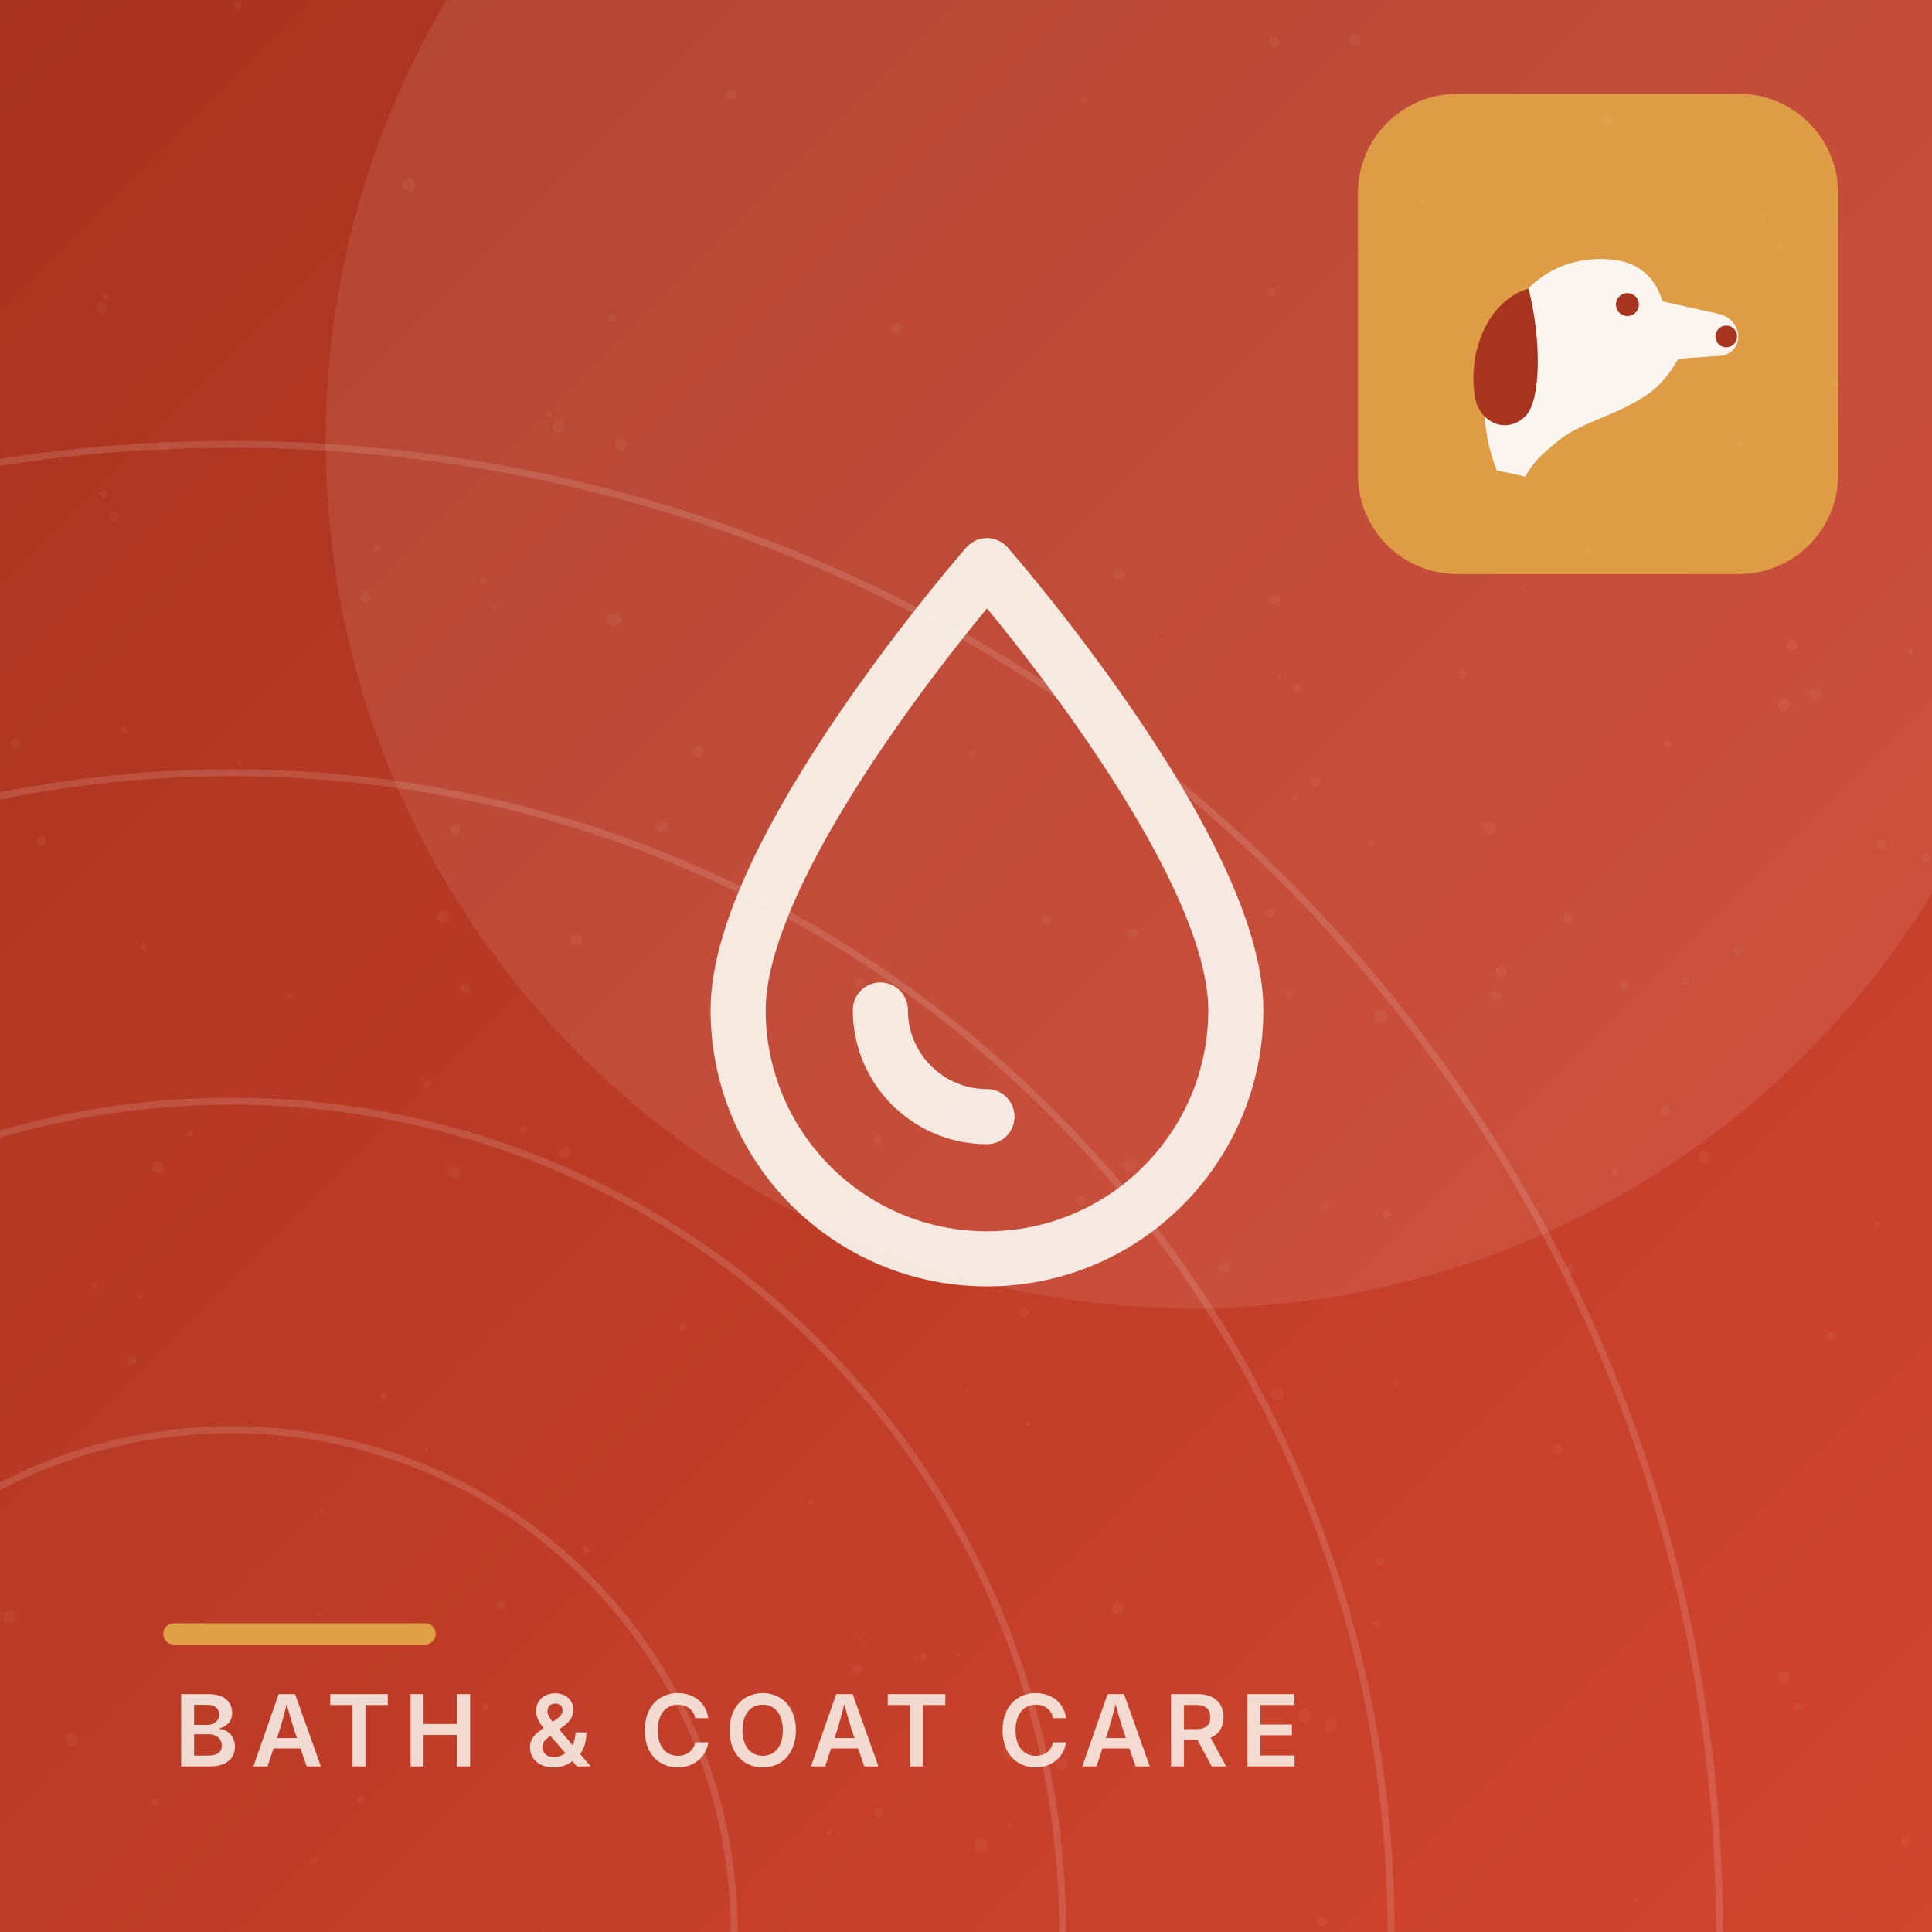
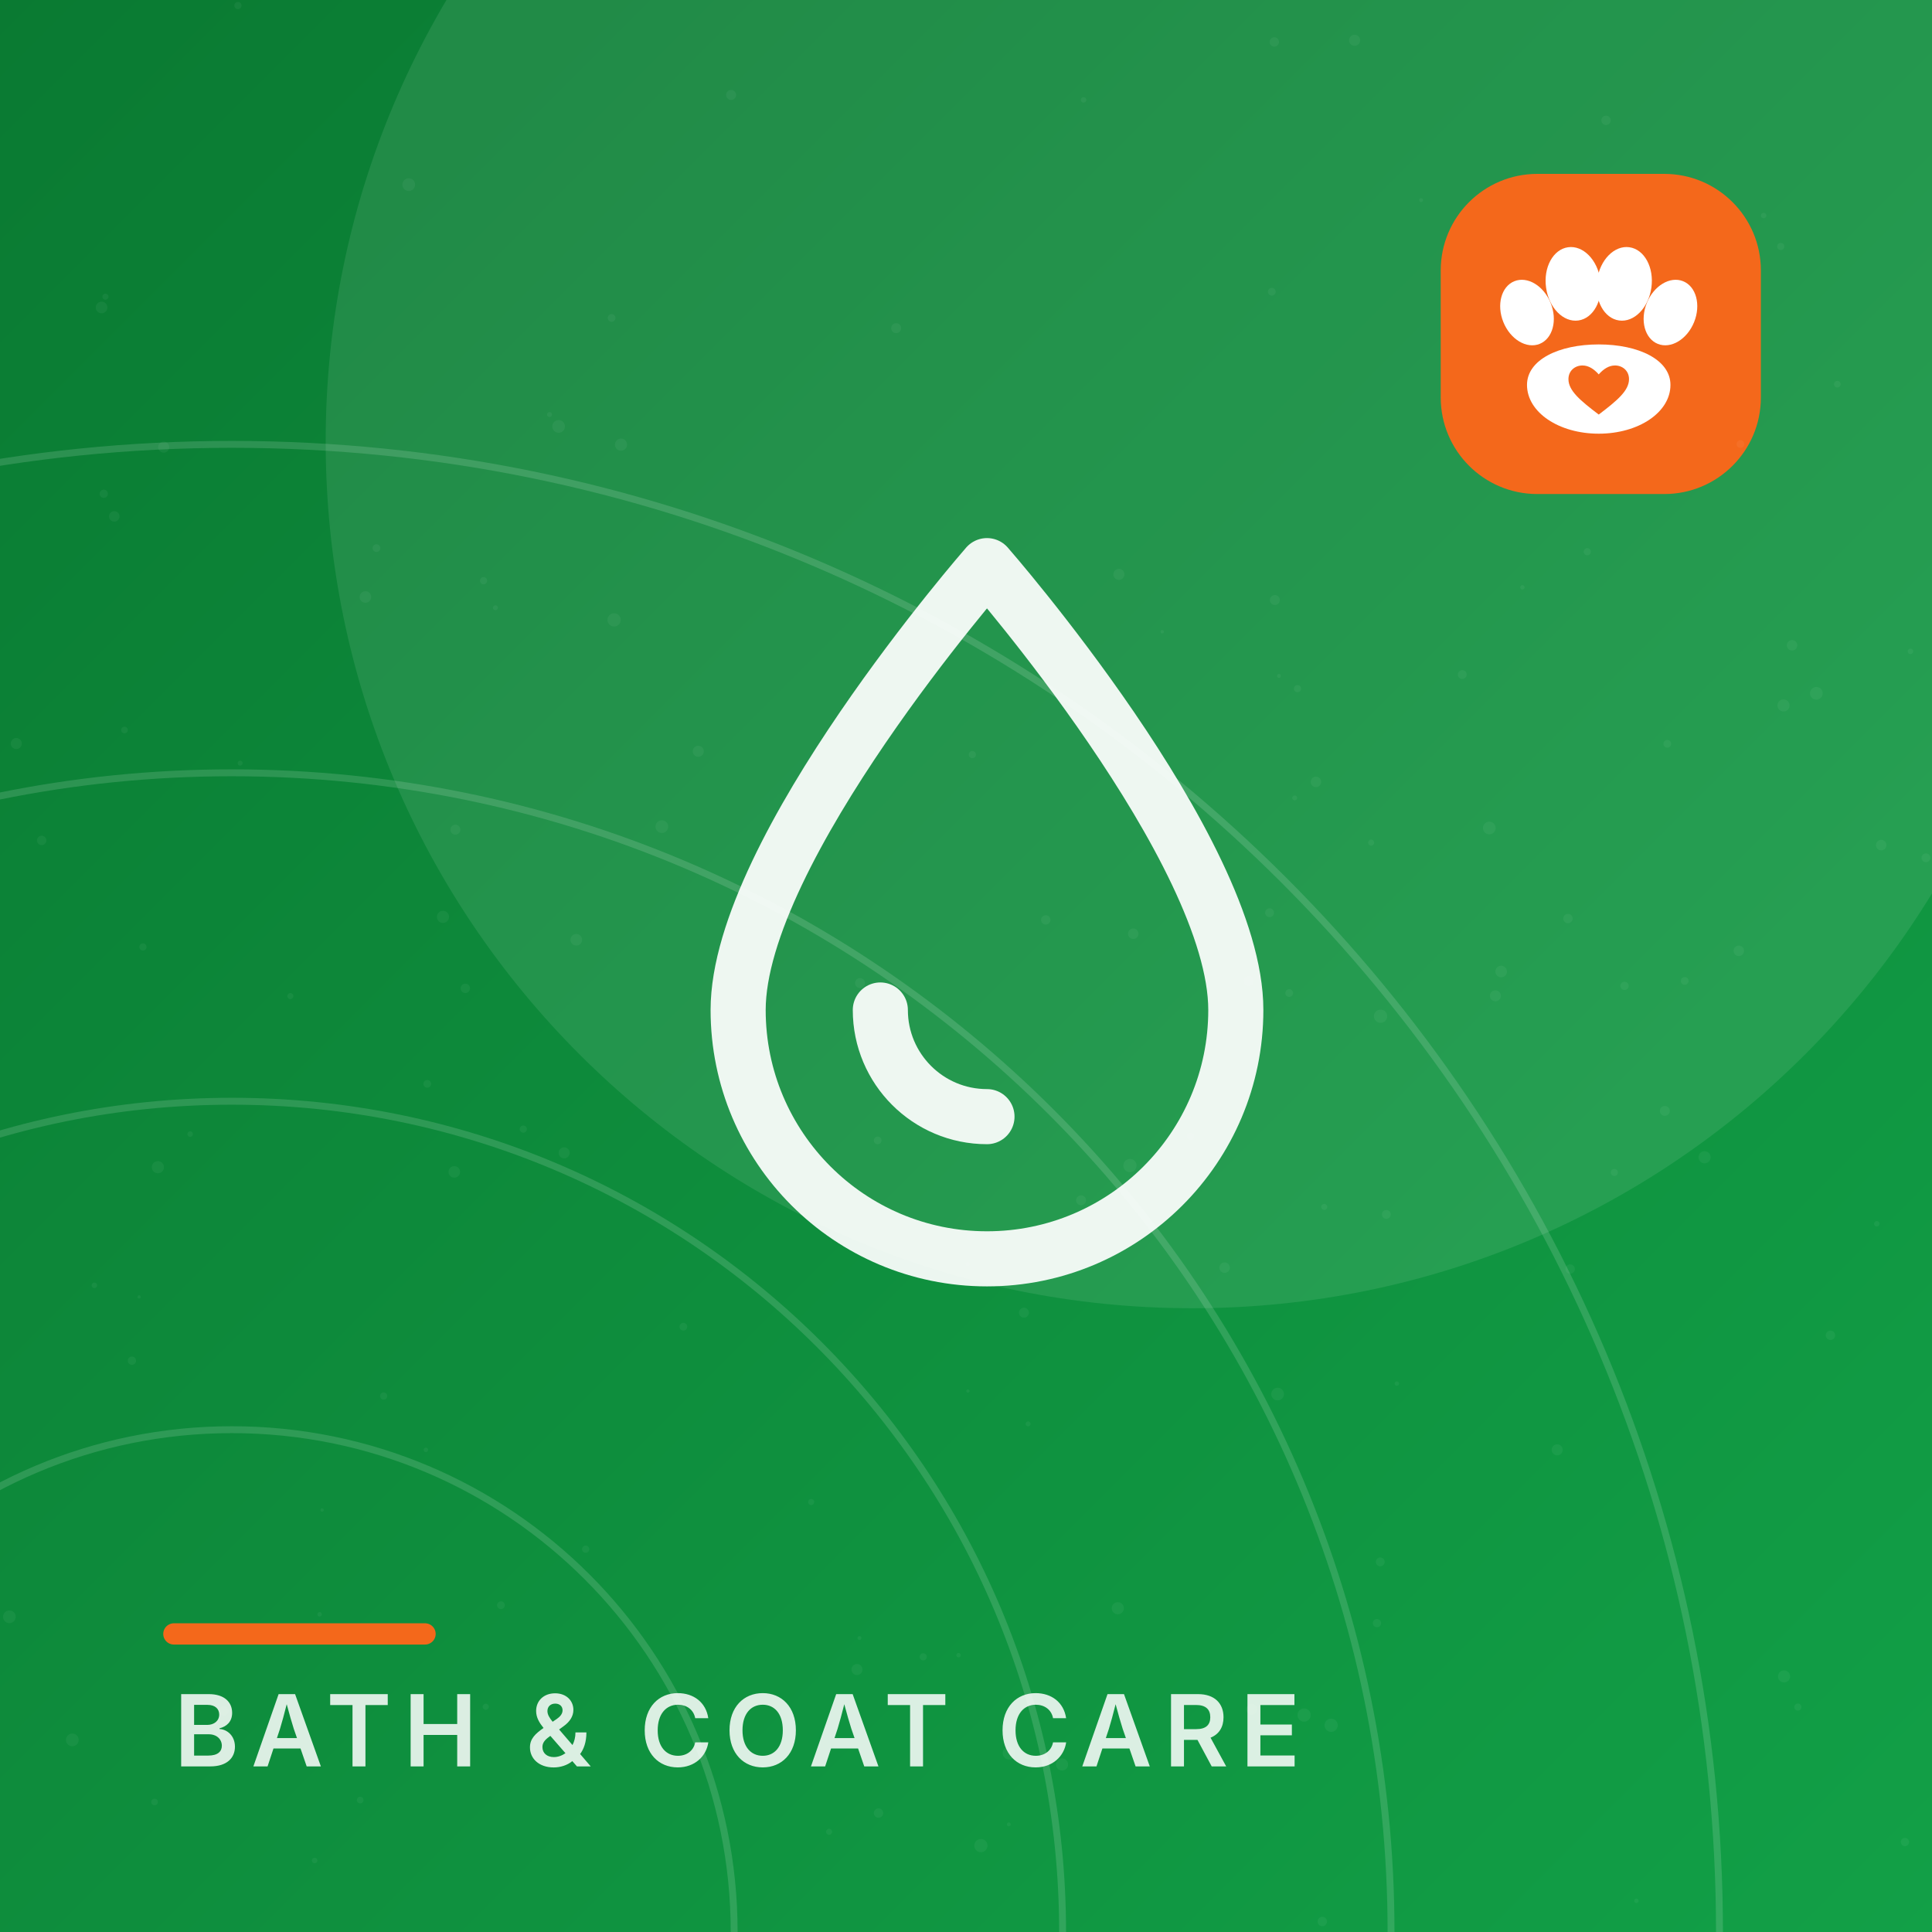
<svg xmlns="http://www.w3.org/2000/svg" viewBox="0 0 700 700" width="700" height="700" role="img" aria-label="Bath &amp; coat care">
  <defs>
    <linearGradient id="bg-gallery-04-svg" x1="0" y1="0" x2="1" y2="1">
-       <stop offset="0" stop-color="#A8331F" />
-       <stop offset="1" stop-color="#D2452F" />
+       <stop offset="0" stop-color="#0A7A32" />
+       <stop offset="1" stop-color="#12A047" />
    </linearGradient>
    <clipPath id="clip-gallery-04-svg">
      <rect width="700" height="700" />
    </clipPath>
  </defs>
  <g clip-path="url(#clip-gallery-04-svg)">
    <rect width="700" height="700" fill="url(#bg-gallery-04-svg)" />
-     <circle cx="84" cy="700" r="182" fill="none" stroke="#FAF6EF" stroke-width="2.5" opacity=".14" />
-     <circle cx="84" cy="700" r="301" fill="none" stroke="#FAF6EF" stroke-width="2.5" opacity=".14" />
-     <circle cx="84" cy="700" r="420" fill="none" stroke="#FAF6EF" stroke-width="2.5" opacity=".14" />
-     <circle cx="84" cy="700" r="539" fill="none" stroke="#FAF6EF" stroke-width="2.5" opacity=".14" />
-     <circle cx="432" cy="160" r="314" fill="#FAF6EF" opacity=".09" />
+     <circle cx="84" cy="700" r="182" fill="none" stroke="#FFFFFF" stroke-width="2.5" opacity=".14" />
+     <circle cx="84" cy="700" r="301" fill="none" stroke="#FFFFFF" stroke-width="2.5" opacity=".14" />
+     <circle cx="84" cy="700" r="420" fill="none" stroke="#FFFFFF" stroke-width="2.5" opacity=".14" />
+     <circle cx="84" cy="700" r="539" fill="none" stroke="#FFFFFF" stroke-width="2.5" opacity=".14" />
+     <circle cx="432" cy="160" r="314" fill="#FFFFFF" opacity=".09" />
    <g transform="translate(196.6 166.3) scale(3.22)" opacity=".92">
-       <g fill="none" stroke="#FAF6EF" stroke-width="6.2" stroke-linecap="round" stroke-linejoin="round">
+       <g fill="none" stroke="#FFFFFF" stroke-width="6.2" stroke-linecap="round" stroke-linejoin="round">
        <path d="M50 12 C50 12 22 44 22 62 a28 28 0 0 0 56 0 C78 44 50 12 50 12 Z" />
        <path d="M38 62 a12 12 0 0 0 12 12" />
      </g>
    </g>
-     <rect x="492" y="34" width="174" height="174" rx="36" fill="#E0A045" opacity=".95" />
-     <g transform="translate(521.5 63.0)">
-       <g transform="scale(1.155)">
-         <path d="M18 93 C13 80 12 66 21 47 C26 33 40 25 55 27 C63 28 68 33 70 40 L88 44 C95 46 96 55 89 57 L75 58 C72 63 69 67 64 70 C55 76 44 78 37 84 C32 88 29 91 27 95 Z" fill="#FAF6EF" />
-         <path d="M28 36 C17 39 9 53 11 69 C12 78 21 82 27 76 C32 71 32 52 28 36 Z" fill="#A8331F" />
-         <circle cx="59" cy="41" r="3.6" fill="#A8331F" />
-         <circle cx="90" cy="51" r="3.4" fill="#A8331F" />
-       </g>
+     <rect x="522" y="63" width="116" height="116" rx="35" fill="#F4681B" />
+     <g transform="translate(521.5 63.0) scale(1.155)">
+       <path d="M50 81.5 C37.5 81.5 27.5 74.8 27.5 66.2 C27.5 58.3 37.5 53.5 50 53.5 C62.5 53.5 72.5 58.3 72.5 66.2 C72.5 74.8 62.5 81.5 50 81.5 Z" fill="#FFFFFF" />
+       <ellipse cx="27.5" cy="43.5" rx="8.0" ry="10.6" fill="#FFFFFF" transform="rotate(-22 27.5 43.5)" />
+       <ellipse cx="42.0" cy="34.5" rx="8.6" ry="11.6" fill="#FFFFFF" transform="rotate(-8 42.0 34.5)" />
+       <ellipse cx="58.0" cy="34.5" rx="8.6" ry="11.6" fill="#FFFFFF" transform="rotate(8 58.0 34.5)" />
+       <ellipse cx="72.5" cy="43.5" rx="8.0" ry="10.6" fill="#FFFFFF" transform="rotate(22 72.5 43.5)" />
+       <path d="M50 75.5 C44.2 71.1 40.5 68.0 40.5 64.4 C40.5 61.7 42.6 60.1 44.9 60.1 C46.8 60.1 48.5 61.2 50 62.9 C51.5 61.2 53.2 60.1 55.1 60.1 C57.4 60.1 59.5 61.7 59.5 64.4 C59.5 68.0 55.8 71.1 50 75.5 Z" fill="#F4681B" />
    </g>
-     <path d="M63 592 h91" stroke="#E0A045" stroke-width="7.7" stroke-linecap="round" />
-     <text x="63" y="640" fill="#FAF6EF" opacity=".85" font-family="Inter, Helvetica Neue, Arial, sans-serif" font-size="36" font-weight="600" letter-spacing="4.2">BATH &amp; COAT CARE</text>
-     <g fill="#FAF6EF" opacity="0.05">
+     <path d="M63 592 h91" stroke="#F4681B" stroke-width="7.7" stroke-linecap="round" />
+     <text x="63" y="640" fill="#FFFFFF" opacity=".85" font-family="Inter, Helvetica Neue, Arial, sans-serif" font-size="36" font-weight="600" letter-spacing="4.2">BATH &amp; COAT CARE</text>
+     <g fill="#FFFFFF" opacity="0.05">
      <circle cx="347.3" cy="599.7" r="0.8" />
      <circle cx="264.9" cy="34.4" r="1.8" />
      <circle cx="132.4" cy="216.3" r="2.1" />
      <circle cx="38.2" cy="107.5" r="1.1" />
      <circle cx="568.1" cy="332.8" r="1.7" />
      <circle cx="630.6" cy="160.9" r="1.4" />
      <circle cx="116.7" cy="547.1" r="0.6" />
      <circle cx="529.8" cy="244.4" r="1.6" />
      <circle cx="130.5" cy="652.2" r="1.2" />
      <circle cx="318.3" cy="656.9" r="1.7" />
      <circle cx="225.0" cy="161.1" r="2.2" />
      <circle cx="502.3" cy="440.0" r="1.6" />
      <circle cx="645.2" cy="89.3" r="1.3" />
      <circle cx="568.9" cy="459.8" r="1.7" />
      <circle cx="460.0" cy="330.7" r="1.6" />
      <circle cx="300.4" cy="663.7" r="1.1" />
      <circle cx="179.5" cy="220.2" r="0.9" />
      <circle cx="430.8" cy="404.8" r="0.7" />
      <circle cx="176.0" cy="618.4" r="1.1" />
      <circle cx="469.1" cy="289.1" r="0.9" />
      <circle cx="680.0" cy="443.4" r="1.0" />
      <circle cx="405.4" cy="208.1" r="2.0" />
      <circle cx="15.1" cy="304.5" r="1.7" />
      <circle cx="514.9" cy="72.5" r="0.7" />
      <circle cx="318.0" cy="413.2" r="1.4" />
      <circle cx="41.4" cy="187.1" r="1.9" />
      <circle cx="365.5" cy="661.0" r="0.7" />
      <circle cx="431.3" cy="411.7" r="1.4" />
      <circle cx="45.1" cy="264.5" r="1.2" />
      <circle cx="115.8" cy="584.9" r="0.8" />
      <circle cx="26.2" cy="630.4" r="2.3" />
      <circle cx="452.5" cy="355.4" r="1.9" />
      <circle cx="37.6" cy="178.9" r="1.5" />
      <circle cx="81.1" cy="619.9" r="1.7" />
      <circle cx="164.6" cy="424.6" r="2.1" />
      <circle cx="453.5" cy="619.3" r="2.0" />
      <circle cx="384.8" cy="639.3" r="2.2" />
      <circle cx="199.1" cy="150.2" r="0.9" />
      <circle cx="500.1" cy="565.9" r="1.6" />
      <circle cx="692.2" cy="236.0" r="1.0" />
      <circle cx="247.6" cy="480.7" r="1.4" />
      <circle cx="646.2" cy="255.6" r="2.2" />
      <circle cx="500.2" cy="368.2" r="2.4" />
      <circle cx="472.5" cy="621.4" r="2.4" />
      <circle cx="496.8" cy="305.3" r="1.1" />
      <circle cx="658.1" cy="251.2" r="2.3" />
      <circle cx="202.4" cy="154.5" r="2.3" />
      <circle cx="460.8" cy="105.7" r="1.4" />
      <circle cx="165.0" cy="300.6" r="1.8" />
      <circle cx="482.3" cy="625.1" r="2.4" />
      <circle cx="222.5" cy="224.6" r="2.4" />
      <circle cx="372.5" cy="515.9" r="0.9" />
      <circle cx="136.4" cy="198.6" r="1.4" />
      <circle cx="310.5" cy="604.9" r="2.0" />
      <circle cx="355.4" cy="668.7" r="2.4" />
      <circle cx="665.7" cy="139.2" r="1.2" />
      <circle cx="36.8" cy="111.4" r="2.1" />
      <circle cx="50.4" cy="469.9" r="0.6" />
      <circle cx="581.9" cy="43.6" r="1.7" />
      <circle cx="604.1" cy="269.5" r="1.4" />
      <circle cx="646.4" cy="607.4" r="2.2" />
      <circle cx="405.0" cy="582.7" r="2.2" />
      <circle cx="371.0" cy="475.6" r="1.8" />
      <circle cx="139.0" cy="505.8" r="1.3" />
      <circle cx="543.9" cy="352.0" r="2.1" />
      <circle cx="293.9" cy="544.2" r="1.1" />
      <circle cx="463.4" cy="244.9" r="0.7" />
      <circle cx="34.2" cy="465.7" r="1.0" />
      <circle cx="204.4" cy="417.7" r="2.0" />
      <circle cx="5.9" cy="269.4" r="2.0" />
      <circle cx="148.1" cy="66.9" r="2.3" />
      <circle cx="311.4" cy="593.5" r="0.7" />
      <circle cx="350.6" cy="458.0" r="0.8" />
      <circle cx="541.8" cy="360.8" r="2.0" />
      <circle cx="462.9" cy="505.1" r="2.3" />
      <circle cx="592.9" cy="688.7" r="0.8" />
      <circle cx="68.9" cy="410.9" r="1.0" />
      <circle cx="208.8" cy="340.5" r="2.1" />
      <circle cx="56.0" cy="652.9" r="1.2" />
      <circle cx="697.8" cy="310.8" r="1.6" />
      <circle cx="189.6" cy="409.1" r="1.3" />
      <circle cx="461.7" cy="15.2" r="1.7" />
      <circle cx="603.2" cy="402.5" r="1.8" />
      <circle cx="324.7" cy="118.9" r="1.8" />
      <circle cx="59.3" cy="162.0" r="2.0" />
      <circle cx="311.6" cy="356.2" r="1.8" />
      <circle cx="476.8" cy="283.3" r="1.9" />
      <circle cx="154.3" cy="525.3" r="0.8" />
      <circle cx="105.2" cy="360.9" r="1.1" />
      <circle cx="498.9" cy="588.1" r="1.5" />
      <circle cx="86.2" cy="2.0" r="1.3" />
      <circle cx="617.6" cy="419.3" r="2.2" />
      <circle cx="564.2" cy="525.3" r="2.0" />
      <circle cx="51.8" cy="343.1" r="1.3" />
      <circle cx="181.5" cy="581.6" r="1.4" />
      <circle cx="479.8" cy="437.3" r="1.1" />
      <circle cx="352.3" cy="273.4" r="1.3" />
      <circle cx="421.1" cy="228.9" r="0.6" />
      <circle cx="506.1" cy="501.3" r="0.8" />
      <circle cx="350.7" cy="504.0" r="0.6" />
      <circle cx="410.6" cy="338.3" r="1.9" />
      <circle cx="391.7" cy="434.9" r="1.8" />
      <circle cx="584.9" cy="424.8" r="1.3" />
      <circle cx="212.2" cy="561.3" r="1.3" />
      <circle cx="334.5" cy="600.3" r="1.3" />
      <circle cx="57.2" cy="422.9" r="2.2" />
      <circle cx="575.1" cy="199.9" r="1.3" />
      <circle cx="114.0" cy="674.1" r="1.0" />
      <circle cx="630.0" cy="344.5" r="1.9" />
      <circle cx="378.9" cy="333.3" r="1.7" />
      <circle cx="651.4" cy="618.5" r="1.3" />
      <circle cx="649.3" cy="233.8" r="1.9" />
      <circle cx="681.6" cy="306.2" r="1.9" />
      <circle cx="87.0" cy="276.5" r="0.9" />
      <circle cx="690.2" cy="667.4" r="1.5" />
      <circle cx="551.6" cy="212.8" r="0.8" />
      <circle cx="47.8" cy="493.0" r="1.5" />
      <circle cx="639.0" cy="78.1" r="1.0" />
      <circle cx="663.2" cy="483.8" r="1.7" />
      <circle cx="168.6" cy="358.1" r="1.7" />
      <circle cx="253.0" cy="272.2" r="2.0" />
      <circle cx="470.1" cy="249.5" r="1.3" />
      <circle cx="351.7" cy="447.9" r="1.6" />
      <circle cx="221.6" cy="115.2" r="1.4" />
      <circle cx="239.8" cy="299.5" r="2.3" />
      <circle cx="443.7" cy="459.3" r="1.9" />
      <circle cx="610.4" cy="355.4" r="1.4" />
      <circle cx="392.6" cy="36.2" r="1.0" />
      <circle cx="160.5" cy="332.2" r="2.2" />
      <circle cx="467.1" cy="359.8" r="1.4" />
      <circle cx="461.9" cy="217.4" r="1.8" />
      <circle cx="490.8" cy="14.6" r="2.0" />
      <circle cx="3.4" cy="585.8" r="2.3" />
      <circle cx="588.6" cy="357.2" r="1.5" />
      <circle cx="409.4" cy="422.3" r="2.4" />
      <circle cx="154.8" cy="392.7" r="1.4" />
      <circle cx="539.6" cy="300.0" r="2.3" />
      <circle cx="175.2" cy="210.4" r="1.3" />
      <circle cx="479.1" cy="696.2" r="1.7" />
      <circle cx="365.6" cy="635.2" r="2.3" />
    </g>
  </g>
</svg>
